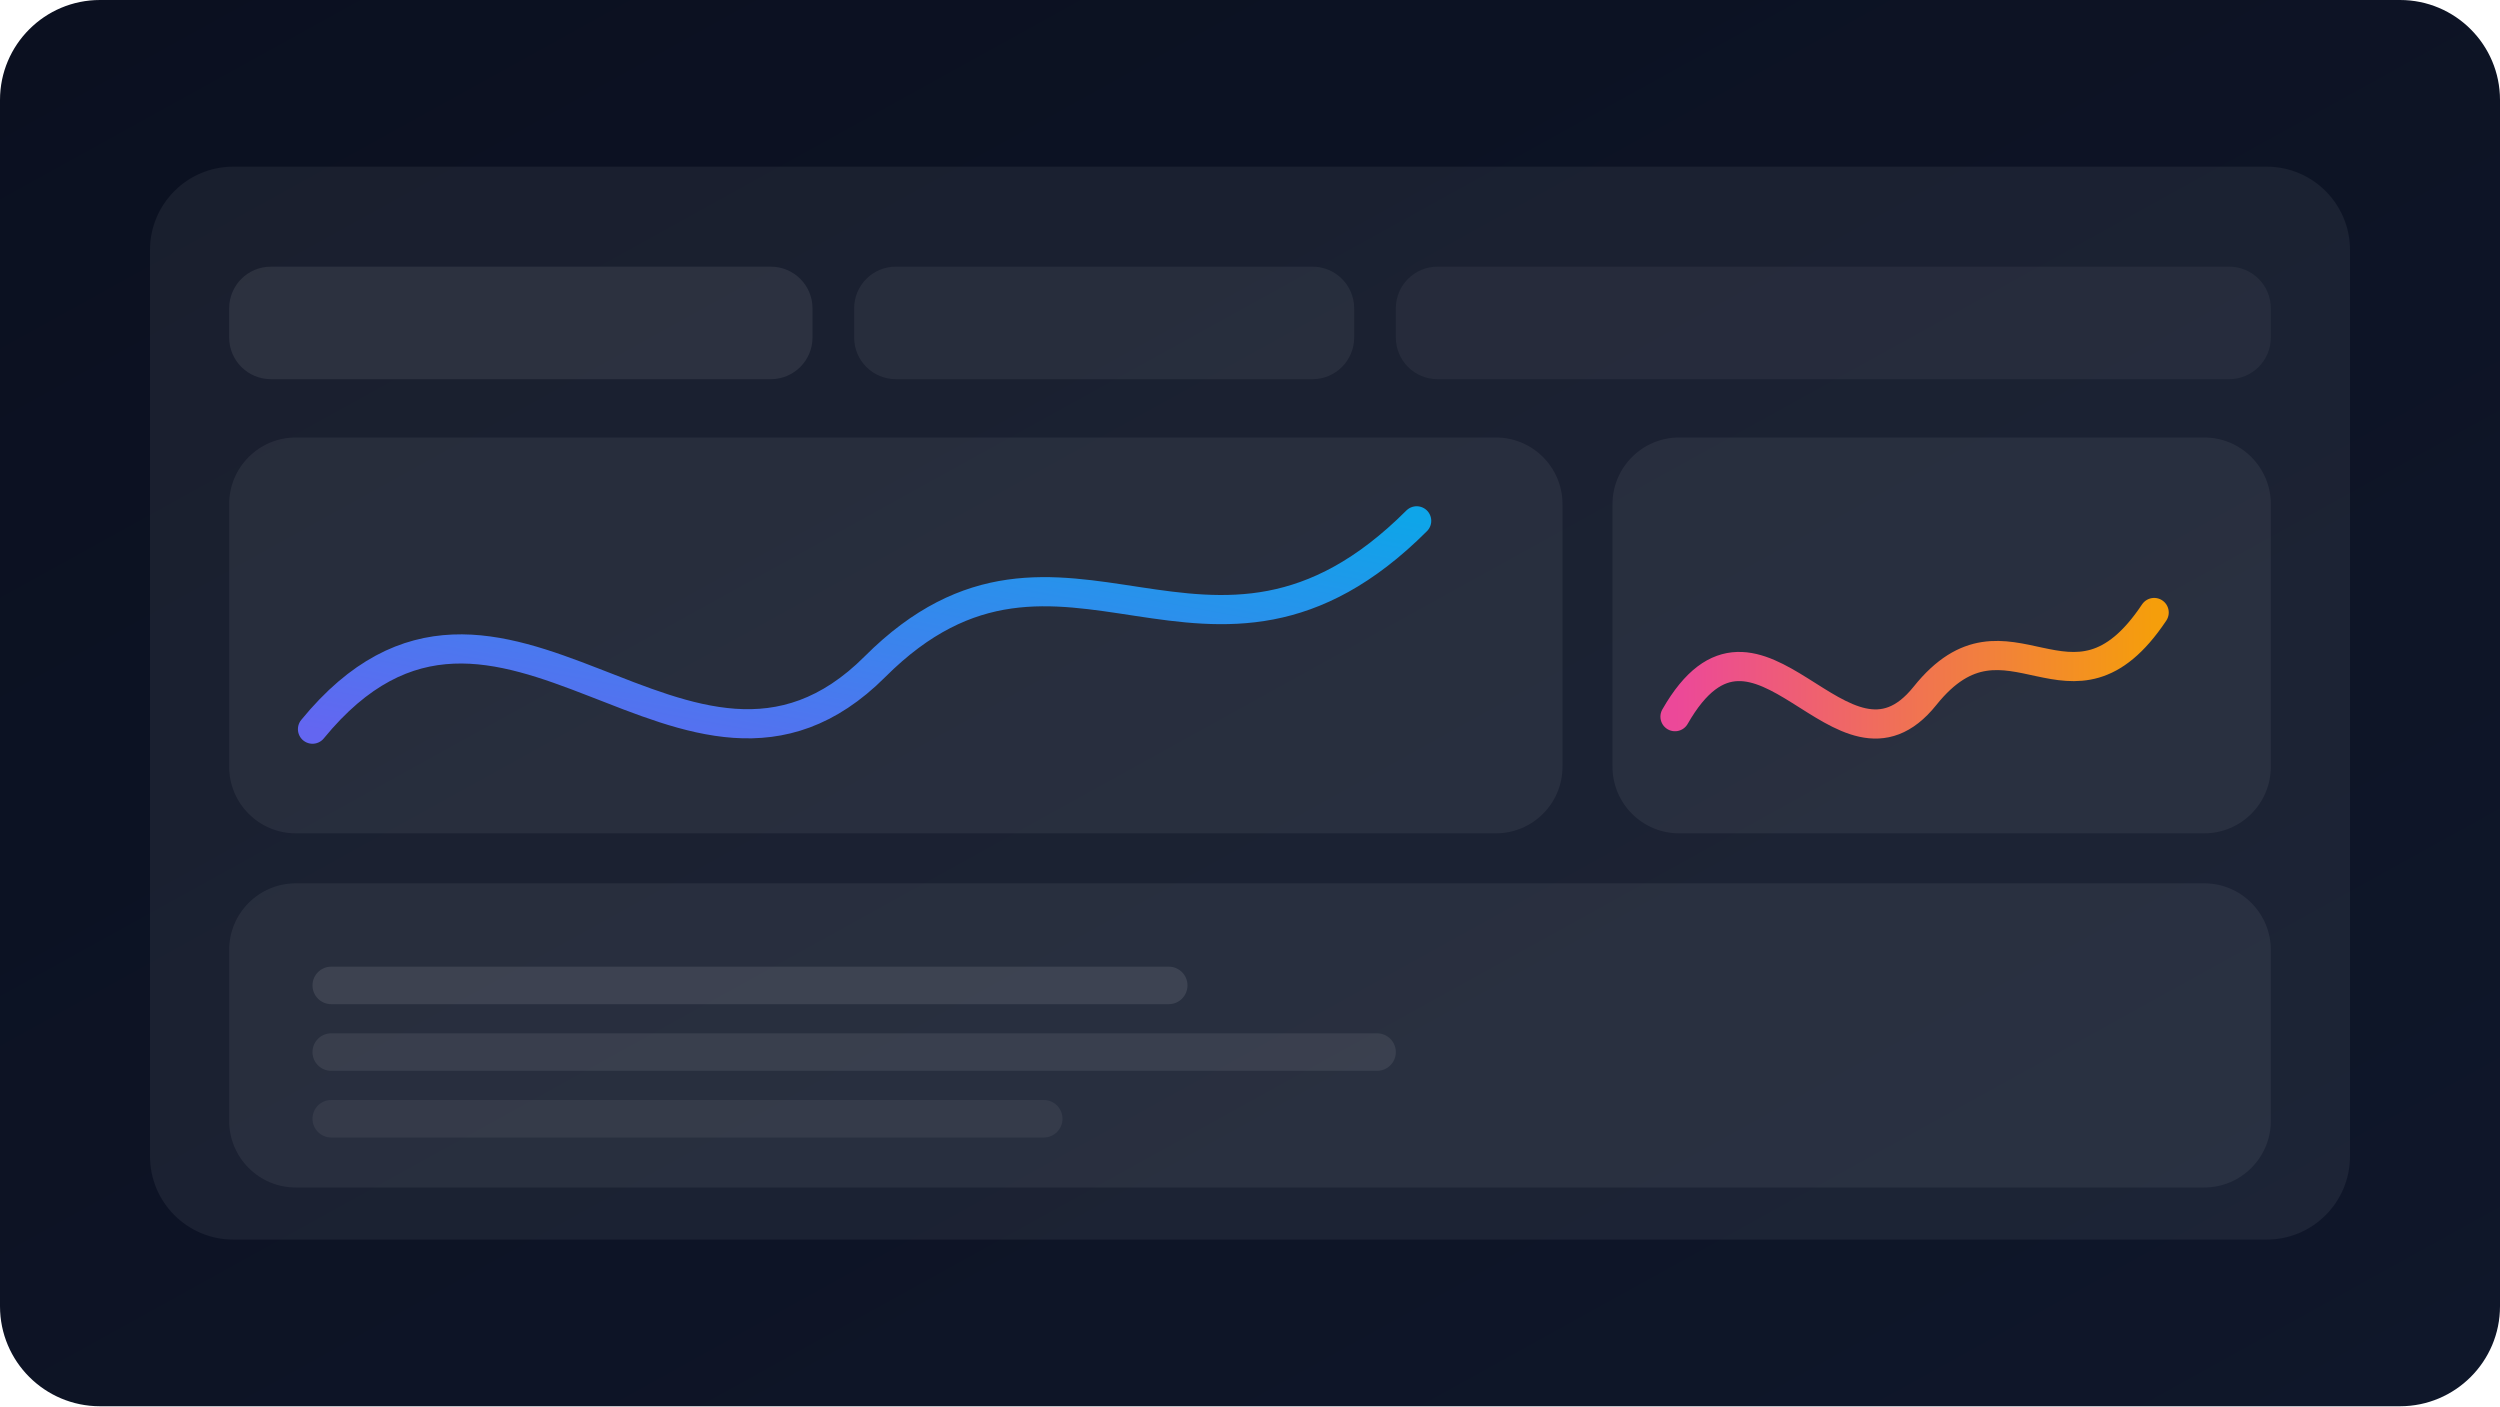
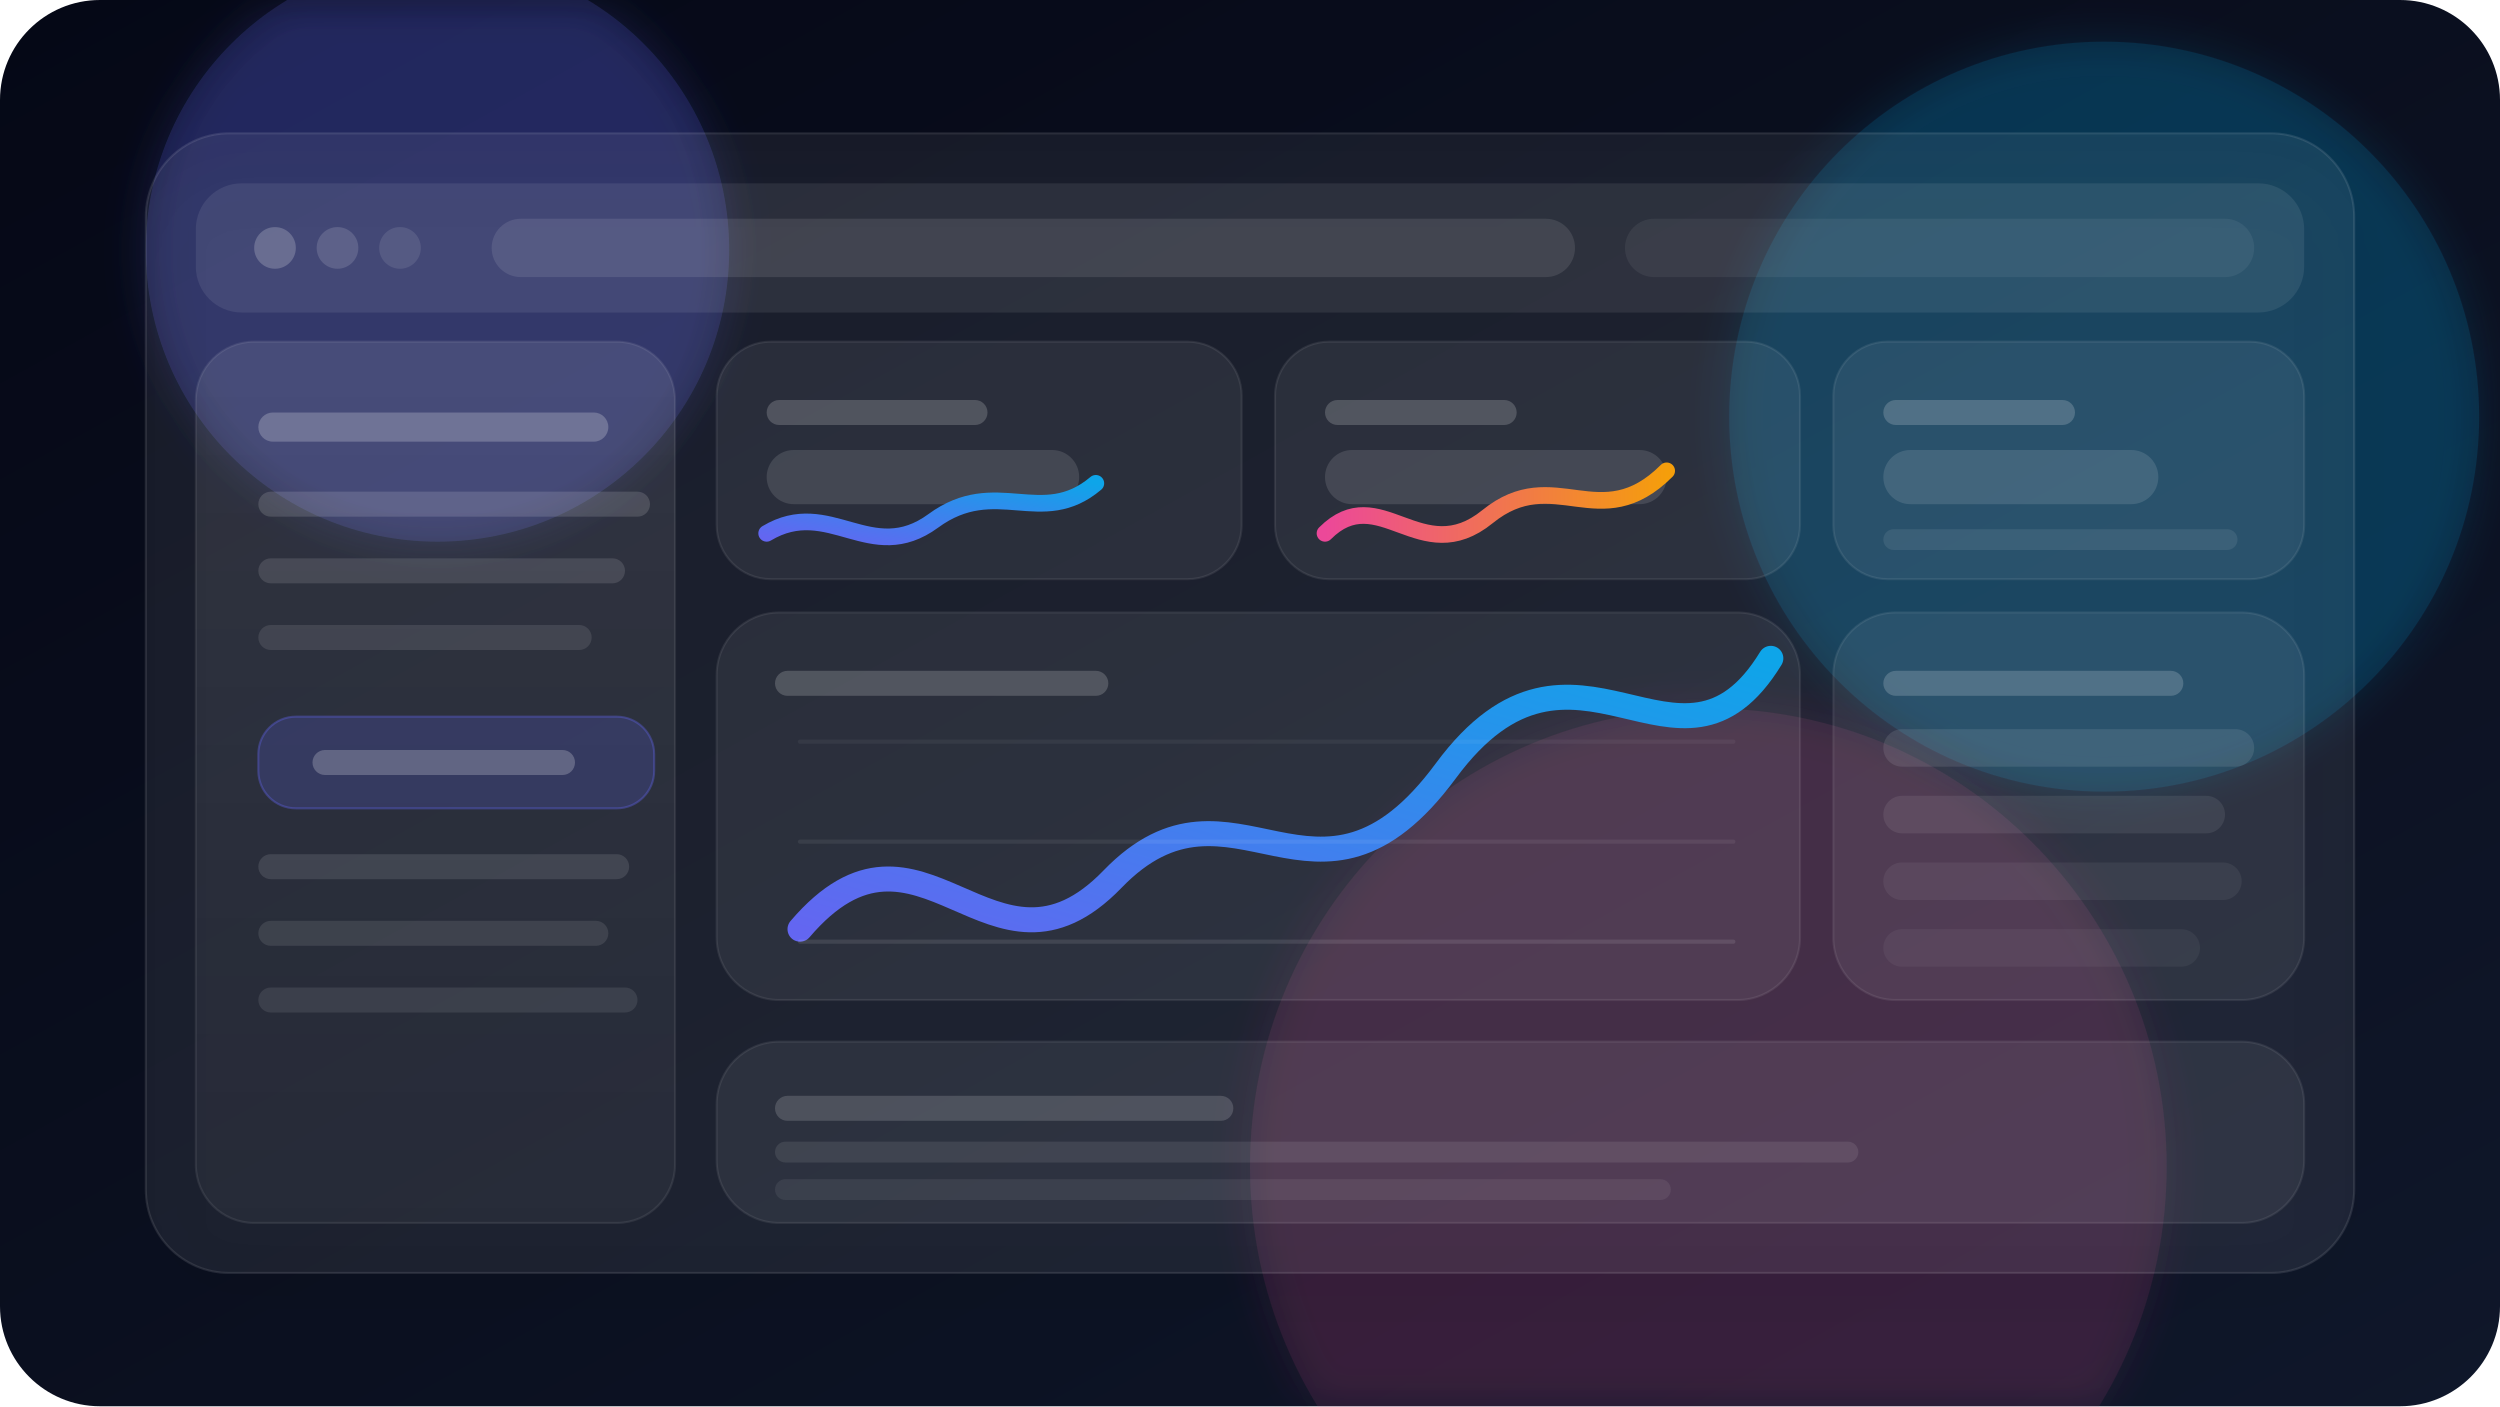
<svg xmlns="http://www.w3.org/2000/svg" width="1200" height="675" viewBox="0 0 1200 675" role="img" aria-label="Dashboard thumbnail">
  <defs>
-     <linearGradient id="bg" x1="0" y1="0" x2="1" y2="1">
-       <stop offset="0" stop-color="#0B1020" />
+     <linearGradient id="bg-dash" x1="0" y1="0" x2="1" y2="1">
+       <stop offset="0" stop-color="#050816" />
+       <stop offset="0.55" stop-color="#0B1020" />
      <stop offset="1" stop-color="#0F172A" />
    </linearGradient>
-     <linearGradient id="p" x1="0" y1="1" x2="1" y2="0">
+     <linearGradient id="glass-dash" x1="0" y1="0" x2="0" y2="1">
+       <stop offset="0" stop-color="rgba(255,255,255,0.10)" />
+       <stop offset="1" stop-color="rgba(255,255,255,0.04)" />
+     </linearGradient>
+     <linearGradient id="accent-a" x1="0" y1="1" x2="1" y2="0">
      <stop offset="0" stop-color="#6366F1" />
      <stop offset="1" stop-color="#0EA5E9" />
    </linearGradient>
-     <linearGradient id="q" x1="0" y1="0" x2="1" y2="0">
+     <linearGradient id="accent-b" x1="0" y1="0" x2="1" y2="0">
      <stop offset="0" stop-color="#EC4899" />
      <stop offset="1" stop-color="#F59E0B" />
    </linearGradient>
+     <filter id="shadow" x="-20%" y="-20%" width="140%" height="140%">
+       <feDropShadow dx="0" dy="16" stdDeviation="18" flood-color="#000000" flood-opacity="0.45" />
+     </filter>
+     <filter id="soft" x="-20%" y="-20%" width="140%" height="140%">
+       <feGaussianBlur stdDeviation="10" result="b" />
+       <feMerge>
+         <feMergeNode in="b" />
+         <feMergeNode in="SourceGraphic" />
+       </feMerge>
+     </filter>
  </defs>
-   <rect width="1200" height="675" rx="48" fill="url(#bg)" />
-   <rect x="72" y="80" width="1056" height="515" rx="40" fill="rgba(255,255,255,0.06)" />
-   <rect x="110" y="128" width="280" height="54" rx="20" fill="rgba(255,255,255,0.08)" />
-   <rect x="410" y="128" width="240" height="54" rx="20" fill="rgba(255,255,255,0.06)" />
-   <rect x="670" y="128" width="420" height="54" rx="20" fill="rgba(255,255,255,0.05)" />
-   <rect x="110" y="210" width="640" height="190" rx="32" fill="rgba(255,255,255,0.06)" />
-   <rect x="774" y="210" width="316" height="190" rx="32" fill="rgba(255,255,255,0.06)" />
-   <path d="M150 350c90-110 180 60 270-30 90-90 160 30 260-70" fill="none" stroke="url(#p)" stroke-width="14" stroke-linecap="round" />
-   <path d="M804 344c40-70 80 40 120-10 40-50 70 20 110-40" fill="none" stroke="url(#q)" stroke-width="14" stroke-linecap="round" />
-   <rect x="110" y="424" width="980" height="146" rx="32" fill="rgba(255,255,255,0.06)" />
-   <rect x="150" y="464" width="420" height="18" rx="9" fill="rgba(255,255,255,0.10)" />
-   <rect x="150" y="496" width="520" height="18" rx="9" fill="rgba(255,255,255,0.08)" />
-   <rect x="150" y="528" width="360" height="18" rx="9" fill="rgba(255,255,255,0.06)" />
+   <rect width="1200" height="675" rx="48" fill="url(#bg-dash)" />
+   <circle cx="210" cy="120" r="140" fill="rgba(99,102,241,0.18)" filter="url(#soft)" />
+   <circle cx="1010" cy="200" r="180" fill="rgba(14,165,233,0.14)" filter="url(#soft)" />
+   <circle cx="820" cy="560" r="220" fill="rgba(236,72,153,0.10)" filter="url(#soft)" />
+   <g filter="url(#shadow)">
+     <rect x="70" y="64" width="1060" height="547" rx="40" fill="rgba(255,255,255,0.06)" stroke="rgba(255,255,255,0.10)" />
+   </g>
+   <rect x="94" y="88" width="1012" height="62" rx="22" fill="rgba(255,255,255,0.08)" />
+   <circle cx="132" cy="119" r="10" fill="rgba(255,255,255,0.20)" />
+   <circle cx="162" cy="119" r="10" fill="rgba(255,255,255,0.14)" />
+   <circle cx="192" cy="119" r="10" fill="rgba(255,255,255,0.10)" />
+   <rect x="236" y="105" width="520" height="28" rx="14" fill="rgba(255,255,255,0.10)" />
+   <rect x="780" y="105" width="302" height="28" rx="14" fill="rgba(255,255,255,0.06)" />
+   <rect x="94" y="164" width="230" height="423" rx="28" fill="url(#glass-dash)" stroke="rgba(255,255,255,0.08)" />
+   <rect x="124" y="198" width="168" height="14" rx="7" fill="rgba(255,255,255,0.22)" />
+   <rect x="124" y="236" width="188" height="12" rx="6" fill="rgba(255,255,255,0.14)" />
+   <rect x="124" y="268" width="176" height="12" rx="6" fill="rgba(255,255,255,0.12)" />
+   <rect x="124" y="300" width="160" height="12" rx="6" fill="rgba(255,255,255,0.10)" />
+   <rect x="124" y="344" width="190" height="44" rx="18" fill="rgba(99,102,241,0.20)" stroke="rgba(99,102,241,0.35)" />
+   <rect x="150" y="360" width="126" height="12" rx="6" fill="rgba(255,255,255,0.22)" />
+   <rect x="124" y="410" width="178" height="12" rx="6" fill="rgba(255,255,255,0.11)" />
+   <rect x="124" y="442" width="168" height="12" rx="6" fill="rgba(255,255,255,0.10)" />
+   <rect x="124" y="474" width="182" height="12" rx="6" fill="rgba(255,255,255,0.09)" />
+   <g>
+     <rect x="344" y="164" width="252" height="114" rx="26" fill="rgba(255,255,255,0.07)" stroke="rgba(255,255,255,0.08)" />
+     <rect x="368" y="192" width="106" height="12" rx="6" fill="rgba(255,255,255,0.18)" />
+     <rect x="368" y="216" width="150" height="26" rx="13" fill="rgba(255,255,255,0.12)" />
+     <path d="M368 256c30-18 50 16 80-6 30-22 52 4 78-18" fill="none" stroke="url(#accent-a)" stroke-width="8" stroke-linecap="round" />
+     <rect x="612" y="164" width="252" height="114" rx="26" fill="rgba(255,255,255,0.07)" stroke="rgba(255,255,255,0.08)" />
+     <rect x="636" y="192" width="92" height="12" rx="6" fill="rgba(255,255,255,0.18)" />
+     <rect x="636" y="216" width="164" height="26" rx="13" fill="rgba(255,255,255,0.12)" />
+     <path d="M636 256c26-26 46 18 78-8 32-26 54 10 86-22" fill="none" stroke="url(#accent-b)" stroke-width="8" stroke-linecap="round" />
+     <rect x="880" y="164" width="226" height="114" rx="26" fill="rgba(255,255,255,0.07)" stroke="rgba(255,255,255,0.08)" />
+     <rect x="904" y="192" width="92" height="12" rx="6" fill="rgba(255,255,255,0.18)" />
+     <rect x="904" y="216" width="132" height="26" rx="13" fill="rgba(255,255,255,0.12)" />
+     <rect x="904" y="254" width="170" height="10" rx="5" fill="rgba(255,255,255,0.08)" />
+   </g>
+   <rect x="344" y="294" width="520" height="186" rx="30" fill="rgba(255,255,255,0.07)" stroke="rgba(255,255,255,0.08)" />
+   <rect x="372" y="322" width="160" height="12" rx="6" fill="rgba(255,255,255,0.18)" />
+   <path d="M384 446c58-68 92 36 150-24 58-60 98 32 160-52 62-84 112 18 156-54" fill="none" stroke="url(#accent-a)" stroke-width="12" stroke-linecap="round" />
+   <path d="M384 452h448" stroke="rgba(255,255,255,0.10)" stroke-width="2" stroke-linecap="round" />
+   <path d="M384 404h448" stroke="rgba(255,255,255,0.07)" stroke-width="2" stroke-linecap="round" />
+   <path d="M384 356h448" stroke="rgba(255,255,255,0.05)" stroke-width="2" stroke-linecap="round" />
+   <rect x="880" y="294" width="226" height="186" rx="30" fill="rgba(255,255,255,0.07)" stroke="rgba(255,255,255,0.08)" />
+   <rect x="904" y="322" width="144" height="12" rx="6" fill="rgba(255,255,255,0.18)" />
+   <rect x="904" y="350" width="178" height="18" rx="9" fill="rgba(255,255,255,0.10)" />
+   <rect x="904" y="382" width="164" height="18" rx="9" fill="rgba(255,255,255,0.08)" />
+   <rect x="904" y="414" width="172" height="18" rx="9" fill="rgba(255,255,255,0.06)" />
+   <rect x="904" y="446" width="152" height="18" rx="9" fill="rgba(255,255,255,0.05)" />
+   <rect x="344" y="500" width="762" height="87" rx="30" fill="rgba(255,255,255,0.07)" stroke="rgba(255,255,255,0.08)" />
+   <rect x="372" y="526" width="220" height="12" rx="6" fill="rgba(255,255,255,0.16)" />
+   <rect x="372" y="548" width="520" height="10" rx="5" fill="rgba(255,255,255,0.09)" />
+   <rect x="372" y="566" width="430" height="10" rx="5" fill="rgba(255,255,255,0.07)" />
</svg>
